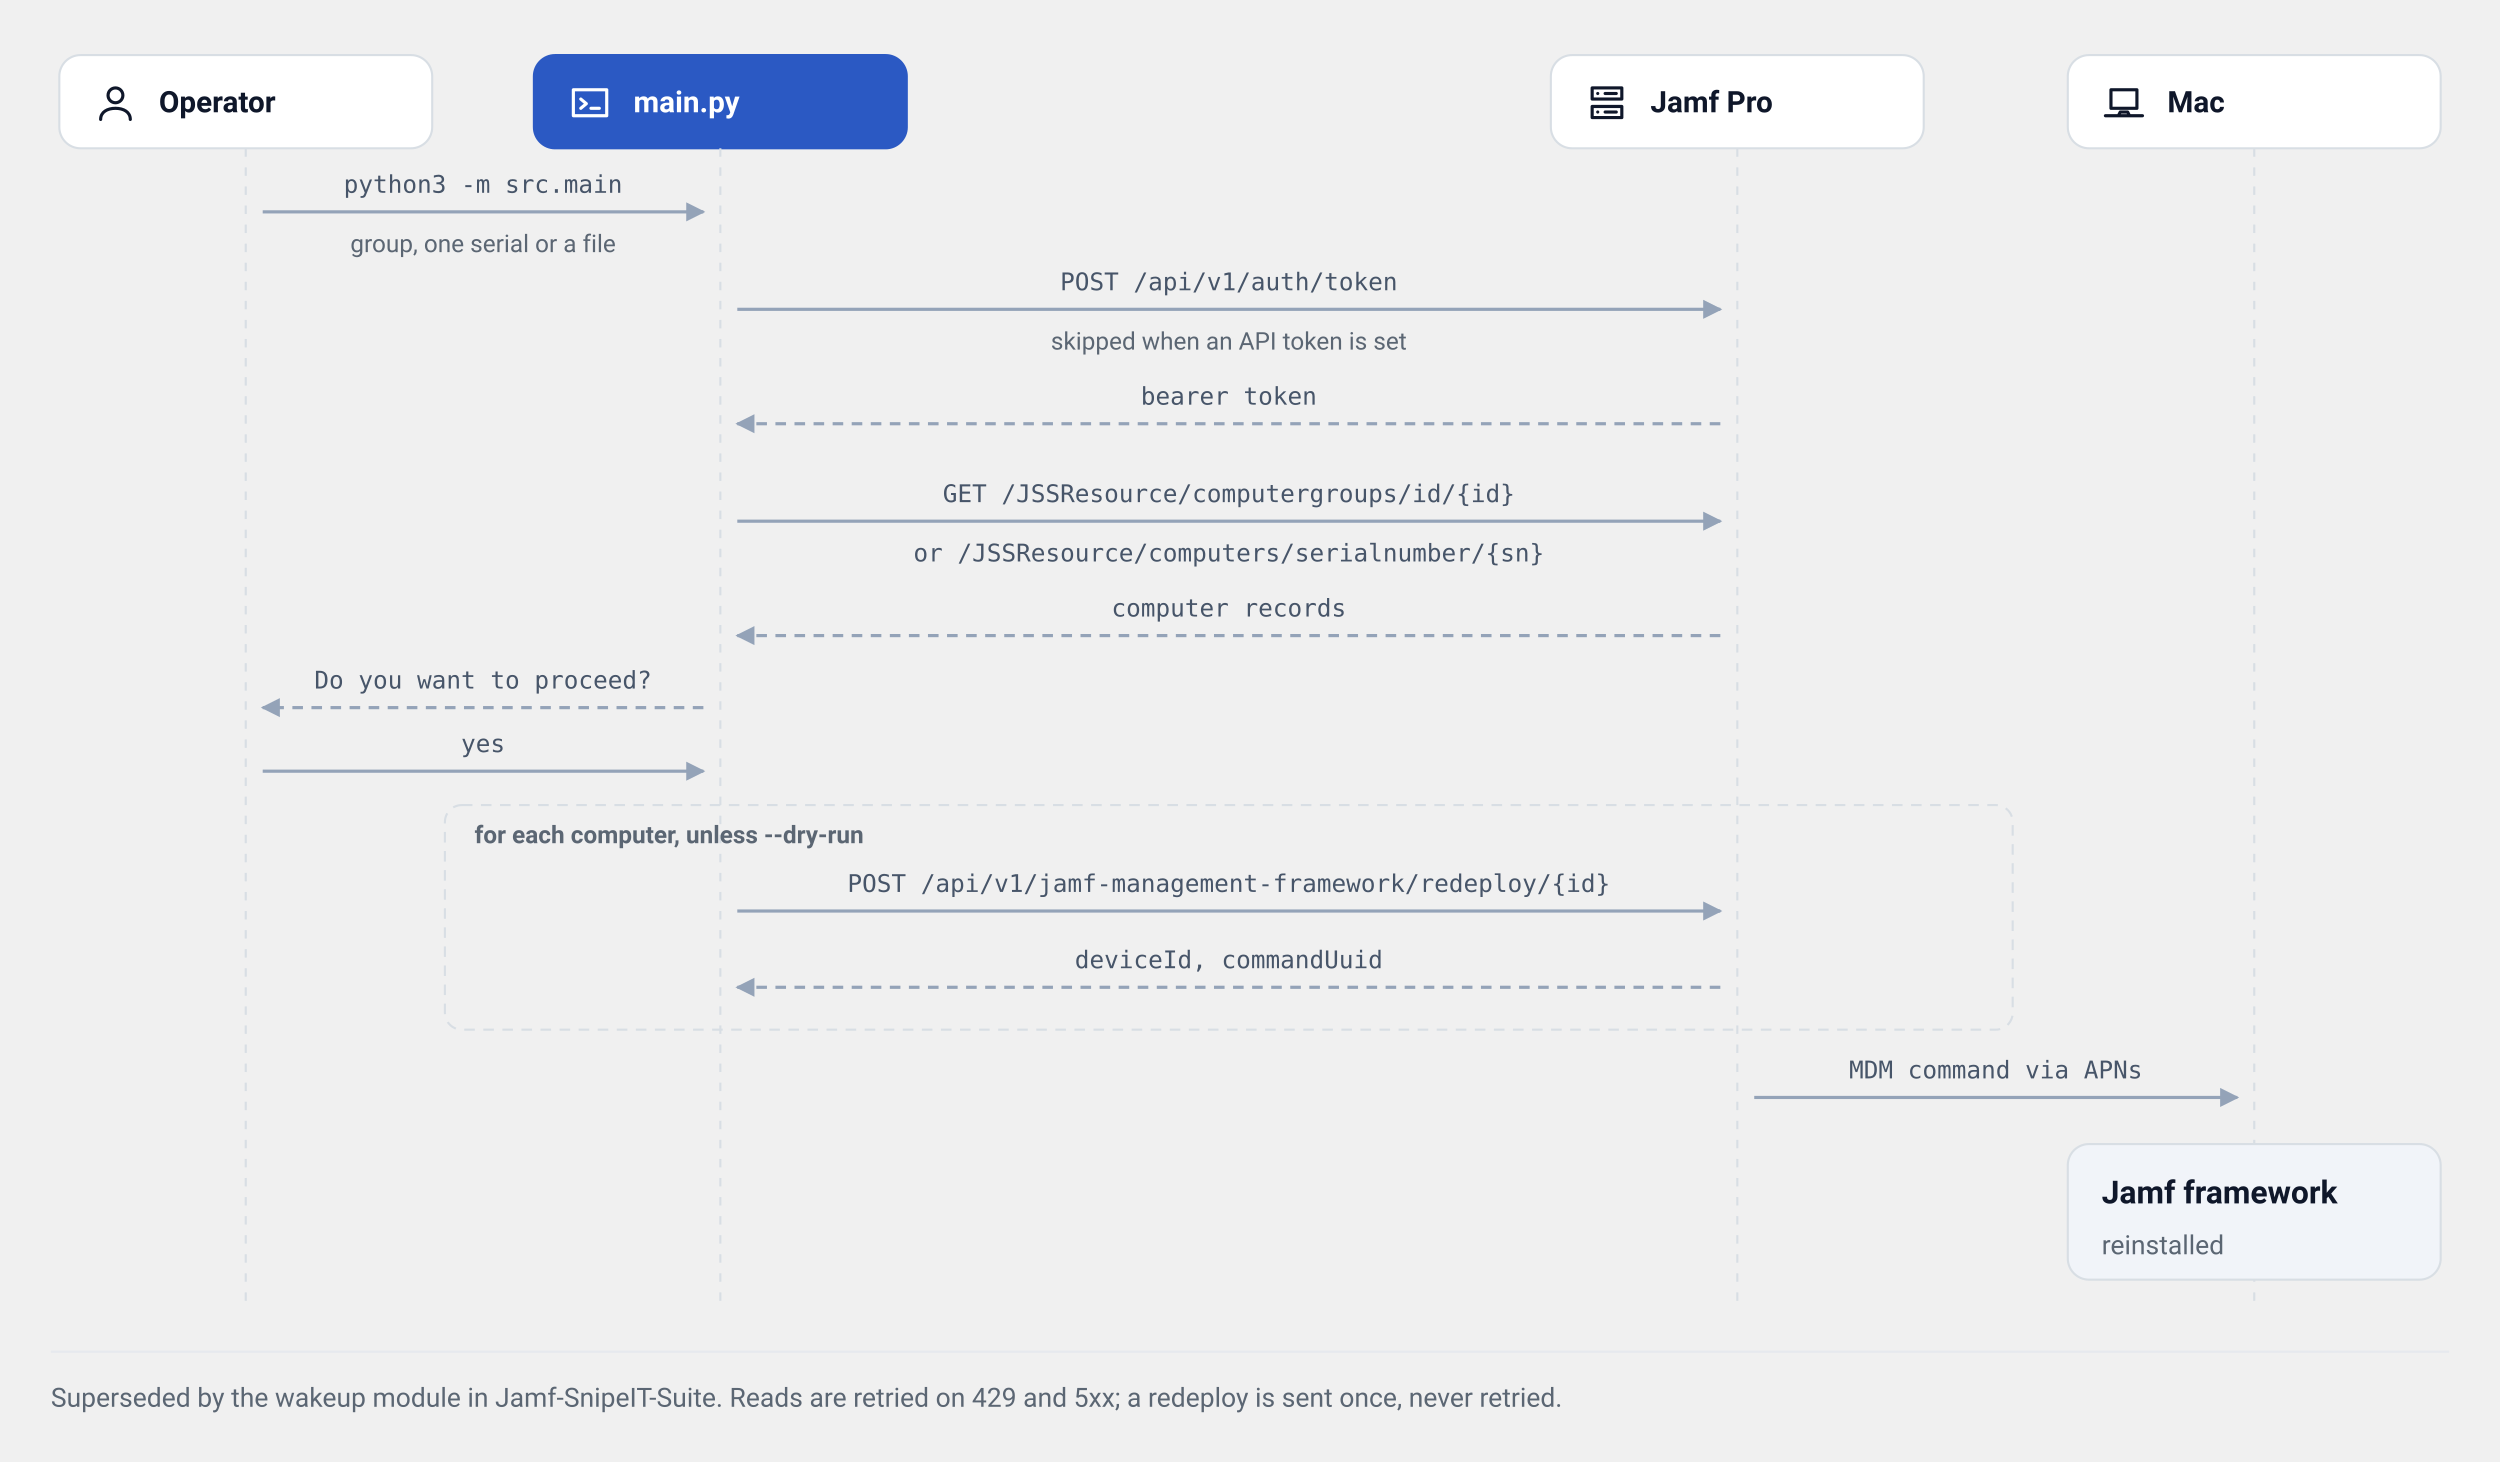
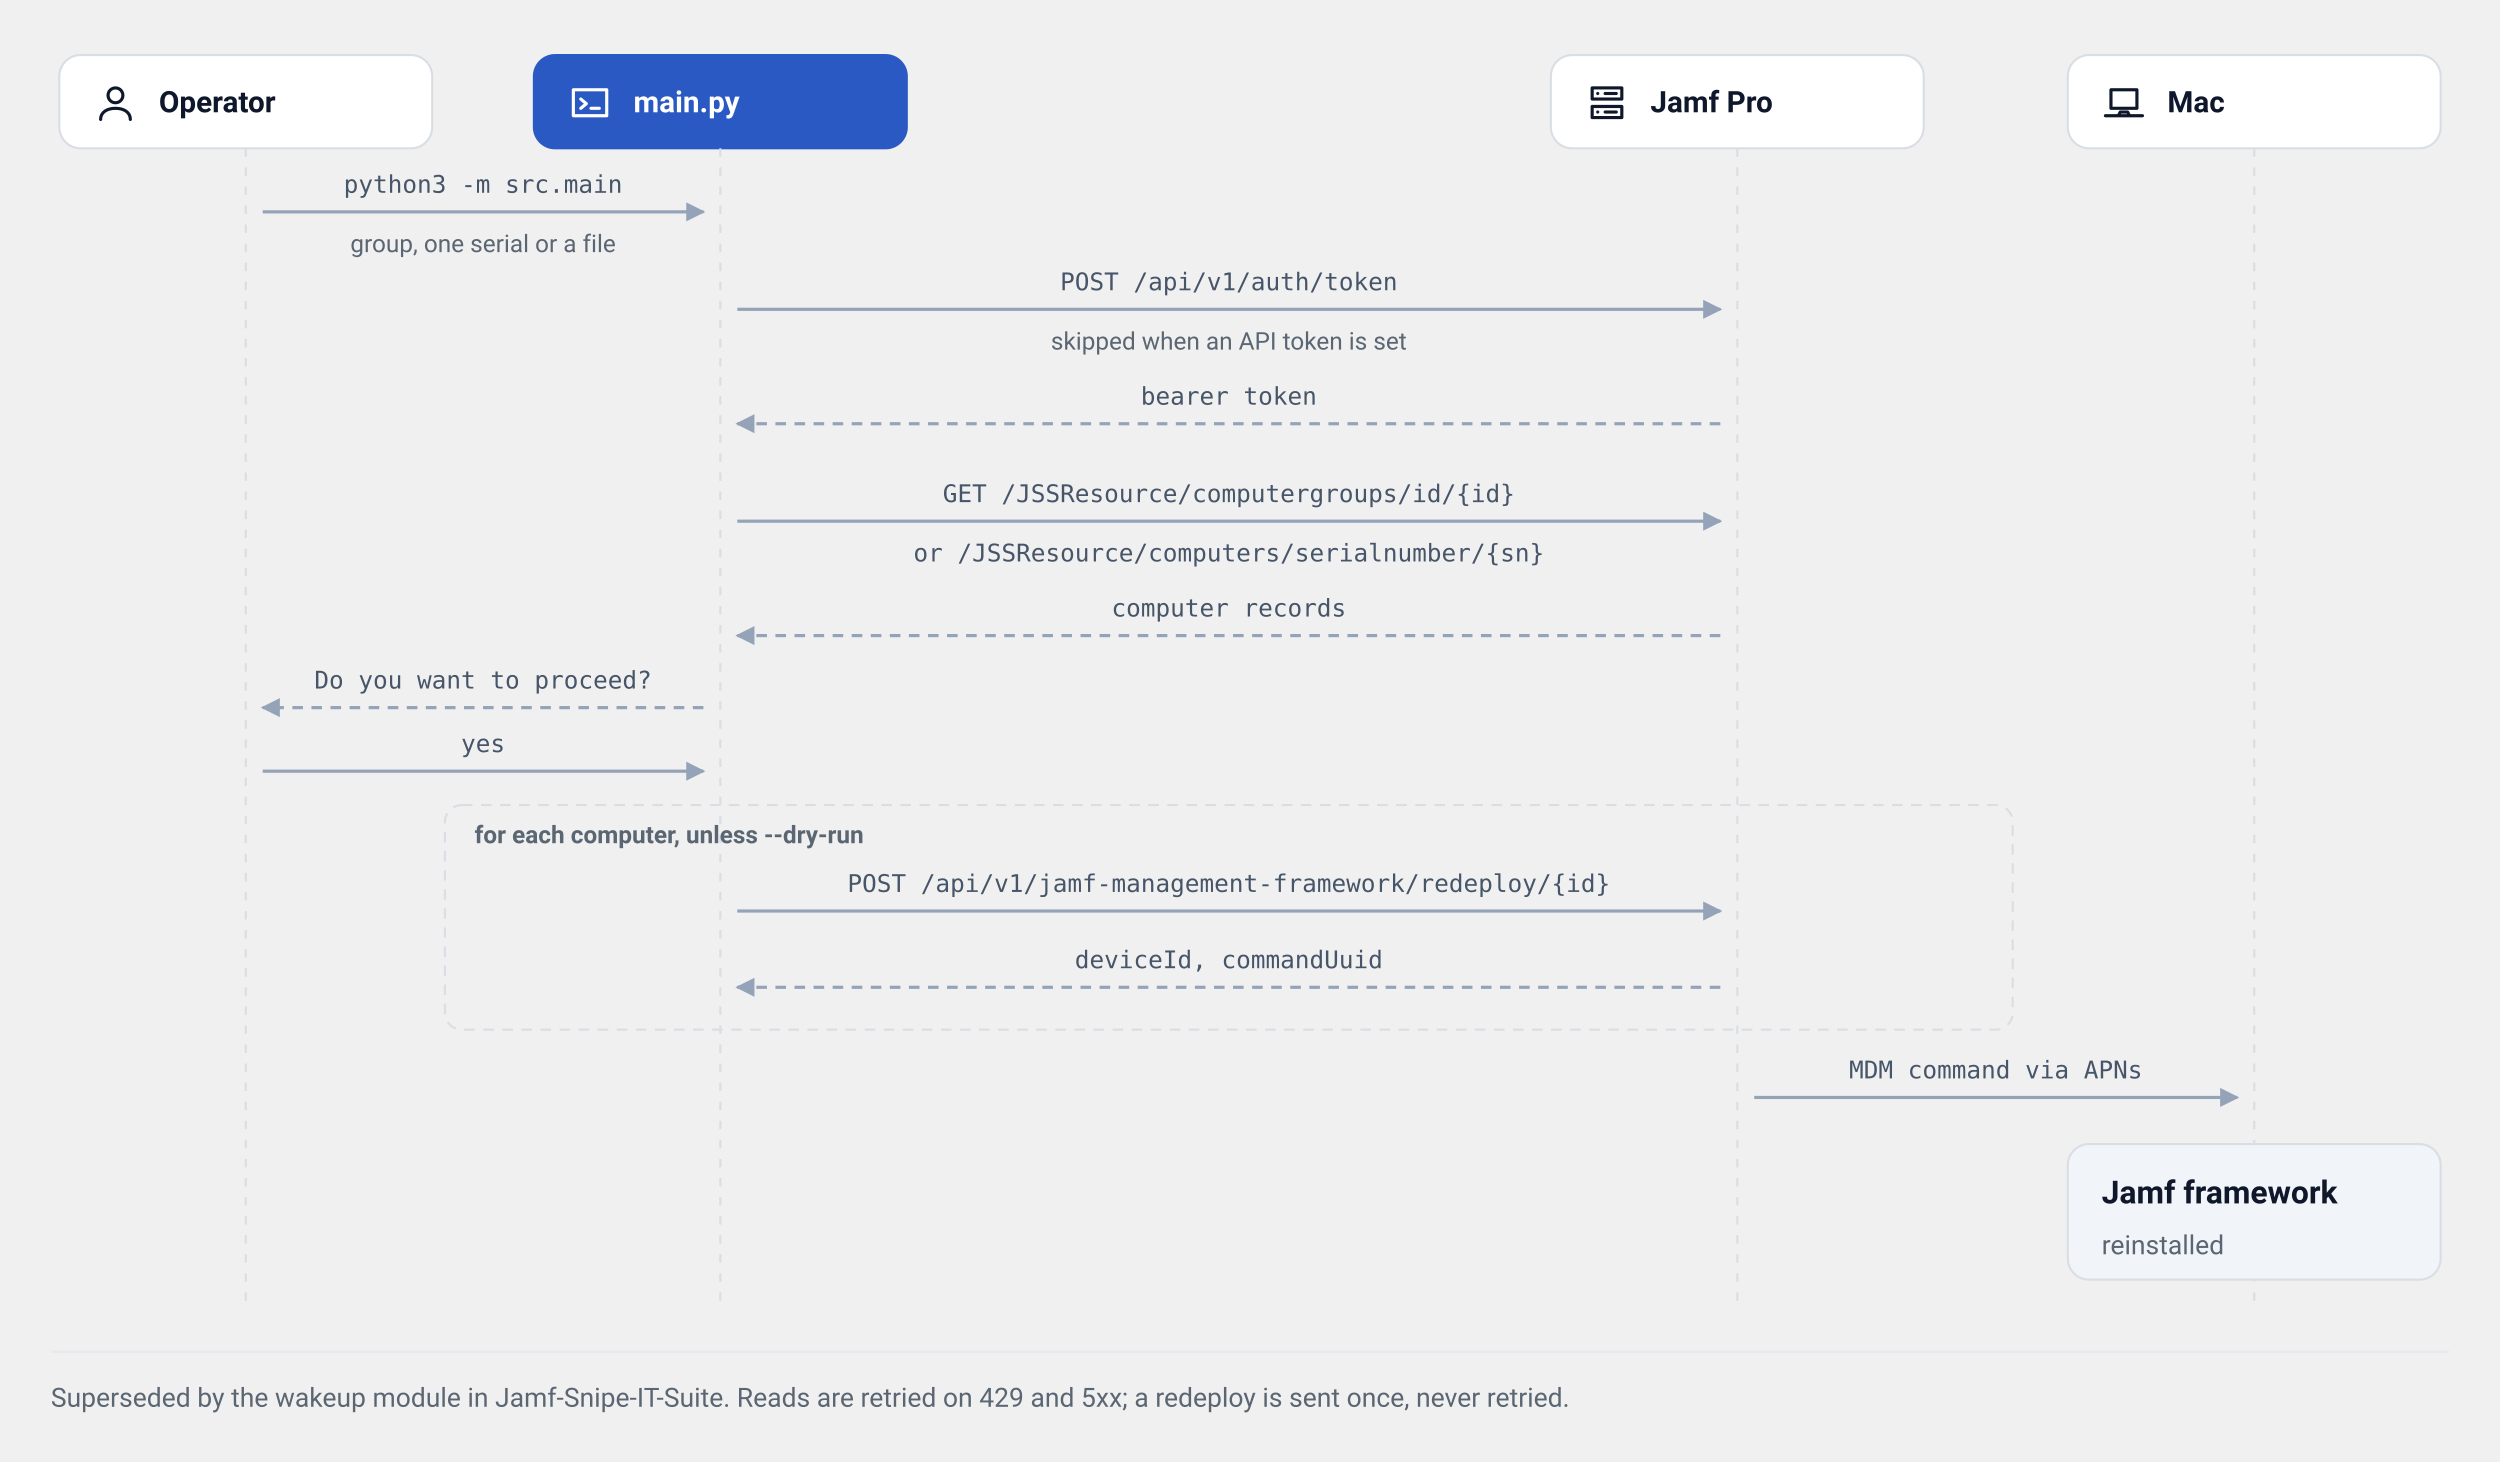
<svg xmlns="http://www.w3.org/2000/svg" viewBox="0 0 1180 690" width="1180" height="690" role="img" aria-label="The operator runs main.py, which gets a bearer token from Jamf Pro when it has no API token, resolves the dynamic group, serial or serial file to computer records, and asks for confirmation. Unless --dry-run is set it then posts one management-framework redeploy per computer; Jamf Pro sends the MDM command over APNs and the Mac reinstalls the Jamf framework.">
  <defs>
    <marker id="a" viewBox="0 0 10 10" refX="9" refY="5" markerWidth="6" markerHeight="6" orient="auto-start-reverse">
      <path d="M0 0 10 5 0 10z" fill="#94a3b8" />
    </marker>
    <marker id="b" viewBox="0 0 10 10" refX="1" refY="5" markerWidth="6" markerHeight="6" orient="auto">
      <path d="M10 0 0 5 10 10z" fill="#94a3b8" />
    </marker>
  </defs>
  <rect x="28.0" y="26" width="176" height="44" rx="10" fill="#ffffff" stroke="#d8dee4" stroke-width="1" />
  <g transform="translate(44.0,38.0) scale(0.875)" fill="none" stroke="#0f172a" stroke-width="1.7" stroke-linecap="round" stroke-linejoin="round">
    <path d="M12 12a4 4 0 1 0 0-8 4 4 0 0 0 0 8z M4 21c0-4 3.6-6 8-6s8 2 8 6" />
  </g>
  <text x="75.0" y="53.0" font-family="system-ui,-apple-system,'Segoe UI',Roboto,Helvetica,Arial,sans-serif" font-size="14" fill="#0f172a" text-anchor="start" font-weight="600">Operator</text>
  <line x1="116" y1="70" x2="116" y2="616" stroke="#d8dee4" stroke-width="1" stroke-dasharray="4 5" />
  <rect x="252.0" y="26" width="176" height="44" rx="10" fill="#2b59c3" stroke="#2b59c3" stroke-width="1" />
  <g transform="translate(268.0,38.0) scale(0.875)" fill="none" stroke="#ffffff" stroke-width="1.7" stroke-linecap="round" stroke-linejoin="round">
    <path d="M3 5h18v14H3z M7 10l3 2.5L7 15 M12.5 15h4.5" />
  </g>
  <text x="299.0" y="53.0" font-family="system-ui,-apple-system,'Segoe UI',Roboto,Helvetica,Arial,sans-serif" font-size="14" fill="#ffffff" text-anchor="start" font-weight="600">main.py</text>
  <line x1="340" y1="70" x2="340" y2="616" stroke="#d8dee4" stroke-width="1" stroke-dasharray="4 5" />
  <rect x="732.0" y="26" width="176" height="44" rx="10" fill="#ffffff" stroke="#d8dee4" stroke-width="1" />
  <g transform="translate(748.0,38.0) scale(0.875)" fill="none" stroke="#0f172a" stroke-width="1.7" stroke-linecap="round" stroke-linejoin="round">
    <path d="M4 4h16v6H4z M4 14h16v6H4z M7 7h.01 M7 17h.01 M11 7h6 M11 17h6" />
  </g>
  <text x="779.0" y="53.0" font-family="system-ui,-apple-system,'Segoe UI',Roboto,Helvetica,Arial,sans-serif" font-size="14" fill="#0f172a" text-anchor="start" font-weight="600">Jamf Pro</text>
  <line x1="820" y1="70" x2="820" y2="616" stroke="#d8dee4" stroke-width="1" stroke-dasharray="4 5" />
  <rect x="976.0" y="26" width="176" height="44" rx="10" fill="#ffffff" stroke="#d8dee4" stroke-width="1" />
  <g transform="translate(992.0,38.0) scale(0.875)" fill="none" stroke="#0f172a" stroke-width="1.7" stroke-linecap="round" stroke-linejoin="round">
    <path d="M5 5h14v10H5z M2 19h20 M9 19l1-2h4l1 2" />
  </g>
  <text x="1023.0" y="53.0" font-family="system-ui,-apple-system,'Segoe UI',Roboto,Helvetica,Arial,sans-serif" font-size="14" fill="#0f172a" text-anchor="start" font-weight="600">Mac</text>
  <line x1="1064" y1="70" x2="1064" y2="616" stroke="#d8dee4" stroke-width="1" stroke-dasharray="4 5" />
  <rect x="210" y="380" width="740" height="106" rx="8" fill="none" stroke="#d8dee4" stroke-width="1" stroke-dasharray="5 4" />
  <text x="224.0" y="398.0" font-family="system-ui,-apple-system,'Segoe UI',Roboto,Helvetica,Arial,sans-serif" font-size="11.5" fill="#5b6673" text-anchor="start" font-weight="600">for each computer, unless --dry-run</text>
  <polyline points="124,100 332,100" fill="none" stroke="#94a3b8" stroke-width="1.5" marker-end="url(#a)" />
  <text x="228.0" y="91.0" font-family="ui-monospace,SFMono-Regular,'SF Mono',Menlo,Consolas,monospace" font-size="11.5" fill="#475569" text-anchor="middle">python3 -m src.main</text>
  <text x="228.0" y="119.0" font-family="system-ui,-apple-system,'Segoe UI',Roboto,Helvetica,Arial,sans-serif" font-size="11.5" fill="#5b6673" text-anchor="middle">group, one serial or a file</text>
  <polyline points="348,146 812,146" fill="none" stroke="#94a3b8" stroke-width="1.5" marker-end="url(#a)" />
  <text x="580.0" y="137.0" font-family="ui-monospace,SFMono-Regular,'SF Mono',Menlo,Consolas,monospace" font-size="11.5" fill="#475569" text-anchor="middle">POST /api/v1/auth/token</text>
  <text x="580.0" y="165.0" font-family="system-ui,-apple-system,'Segoe UI',Roboto,Helvetica,Arial,sans-serif" font-size="11.5" fill="#5b6673" text-anchor="middle">skipped when an API token is set</text>
  <polyline points="812,200 348,200" fill="none" stroke="#94a3b8" stroke-width="1.5" stroke-dasharray="5 4" marker-end="url(#a)" />
  <text x="580.0" y="191.0" font-family="ui-monospace,SFMono-Regular,'SF Mono',Menlo,Consolas,monospace" font-size="11.5" fill="#475569" text-anchor="middle">bearer token</text>
  <polyline points="348,246 812,246" fill="none" stroke="#94a3b8" stroke-width="1.5" marker-end="url(#a)" />
  <text x="580.0" y="237.0" font-family="ui-monospace,SFMono-Regular,'SF Mono',Menlo,Consolas,monospace" font-size="11.5" fill="#475569" text-anchor="middle">GET /JSSResource/computergroups/id/{id}</text>
  <text x="580.0" y="265.0" font-family="ui-monospace,SFMono-Regular,'SF Mono',Menlo,Consolas,monospace" font-size="11.5" fill="#475569" text-anchor="middle">or /JSSResource/computers/serialnumber/{sn}</text>
  <polyline points="812,300 348,300" fill="none" stroke="#94a3b8" stroke-width="1.5" stroke-dasharray="5 4" marker-end="url(#a)" />
  <text x="580.0" y="291.0" font-family="ui-monospace,SFMono-Regular,'SF Mono',Menlo,Consolas,monospace" font-size="11.5" fill="#475569" text-anchor="middle">computer records</text>
  <polyline points="332,334 124,334" fill="none" stroke="#94a3b8" stroke-width="1.5" stroke-dasharray="5 4" marker-end="url(#a)" />
  <text x="228.0" y="325.0" font-family="ui-monospace,SFMono-Regular,'SF Mono',Menlo,Consolas,monospace" font-size="11.5" fill="#475569" text-anchor="middle">Do you want to proceed?</text>
  <polyline points="124,364 332,364" fill="none" stroke="#94a3b8" stroke-width="1.5" marker-end="url(#a)" />
  <text x="228.0" y="355.0" font-family="ui-monospace,SFMono-Regular,'SF Mono',Menlo,Consolas,monospace" font-size="11.5" fill="#475569" text-anchor="middle">yes</text>
  <polyline points="348,430 812,430" fill="none" stroke="#94a3b8" stroke-width="1.5" marker-end="url(#a)" />
  <text x="580.0" y="421.0" font-family="ui-monospace,SFMono-Regular,'SF Mono',Menlo,Consolas,monospace" font-size="11.5" fill="#475569" text-anchor="middle">POST /api/v1/jamf-management-framework/redeploy/{id}</text>
  <polyline points="812,466 348,466" fill="none" stroke="#94a3b8" stroke-width="1.5" stroke-dasharray="5 4" marker-end="url(#a)" />
  <text x="580.0" y="457.0" font-family="ui-monospace,SFMono-Regular,'SF Mono',Menlo,Consolas,monospace" font-size="11.5" fill="#475569" text-anchor="middle">deviceId, commandUuid</text>
  <polyline points="828,518 1056,518" fill="none" stroke="#94a3b8" stroke-width="1.5" marker-end="url(#a)" />
  <text x="942.0" y="509.0" font-family="ui-monospace,SFMono-Regular,'SF Mono',Menlo,Consolas,monospace" font-size="11.5" fill="#475569" text-anchor="middle">MDM command via APNs</text>
  <rect x="976" y="540" width="176" height="64" rx="10" fill="#f1f4f9" stroke="#d8dee4" stroke-width="1" />
  <text x="992.0" y="568.0" font-family="system-ui,-apple-system,'Segoe UI',Roboto,Helvetica,Arial,sans-serif" font-size="15" fill="#0f172a" text-anchor="start" font-weight="600">Jamf framework</text>
  <text x="992.0" y="592.0" font-family="system-ui,-apple-system,'Segoe UI',Roboto,Helvetica,Arial,sans-serif" font-size="12.5" fill="#5b6673" text-anchor="start">reinstalled</text>
  <line x1="24" y1="638" x2="1156" y2="638" stroke="#e6e9ee" stroke-width="1" />
-   <text x="24.0" y="664.0" font-family="system-ui,-apple-system,'Segoe UI',Roboto,Helvetica,Arial,sans-serif" font-size="12.5" fill="#5b6673" text-anchor="start">Superseded by the wakeup module in Jamf-SnipeIT-Suite. Reads are retried on 429 and 5xx; a redeploy is sent once, never retried.</text>
+   <text x="24.0" y="664.0" font-family="system-ui,-apple-system,'Segoe UI',Roboto,Helvetica,Arial,sans-serif" font-size="12.5" fill="#5b6673" text-anchor="start">Superseded by the wakeup module in Jamf-Snipe-IT-Suite. Reads are retried on 429 and 5xx; a redeploy is sent once, never retried.</text>
</svg>
